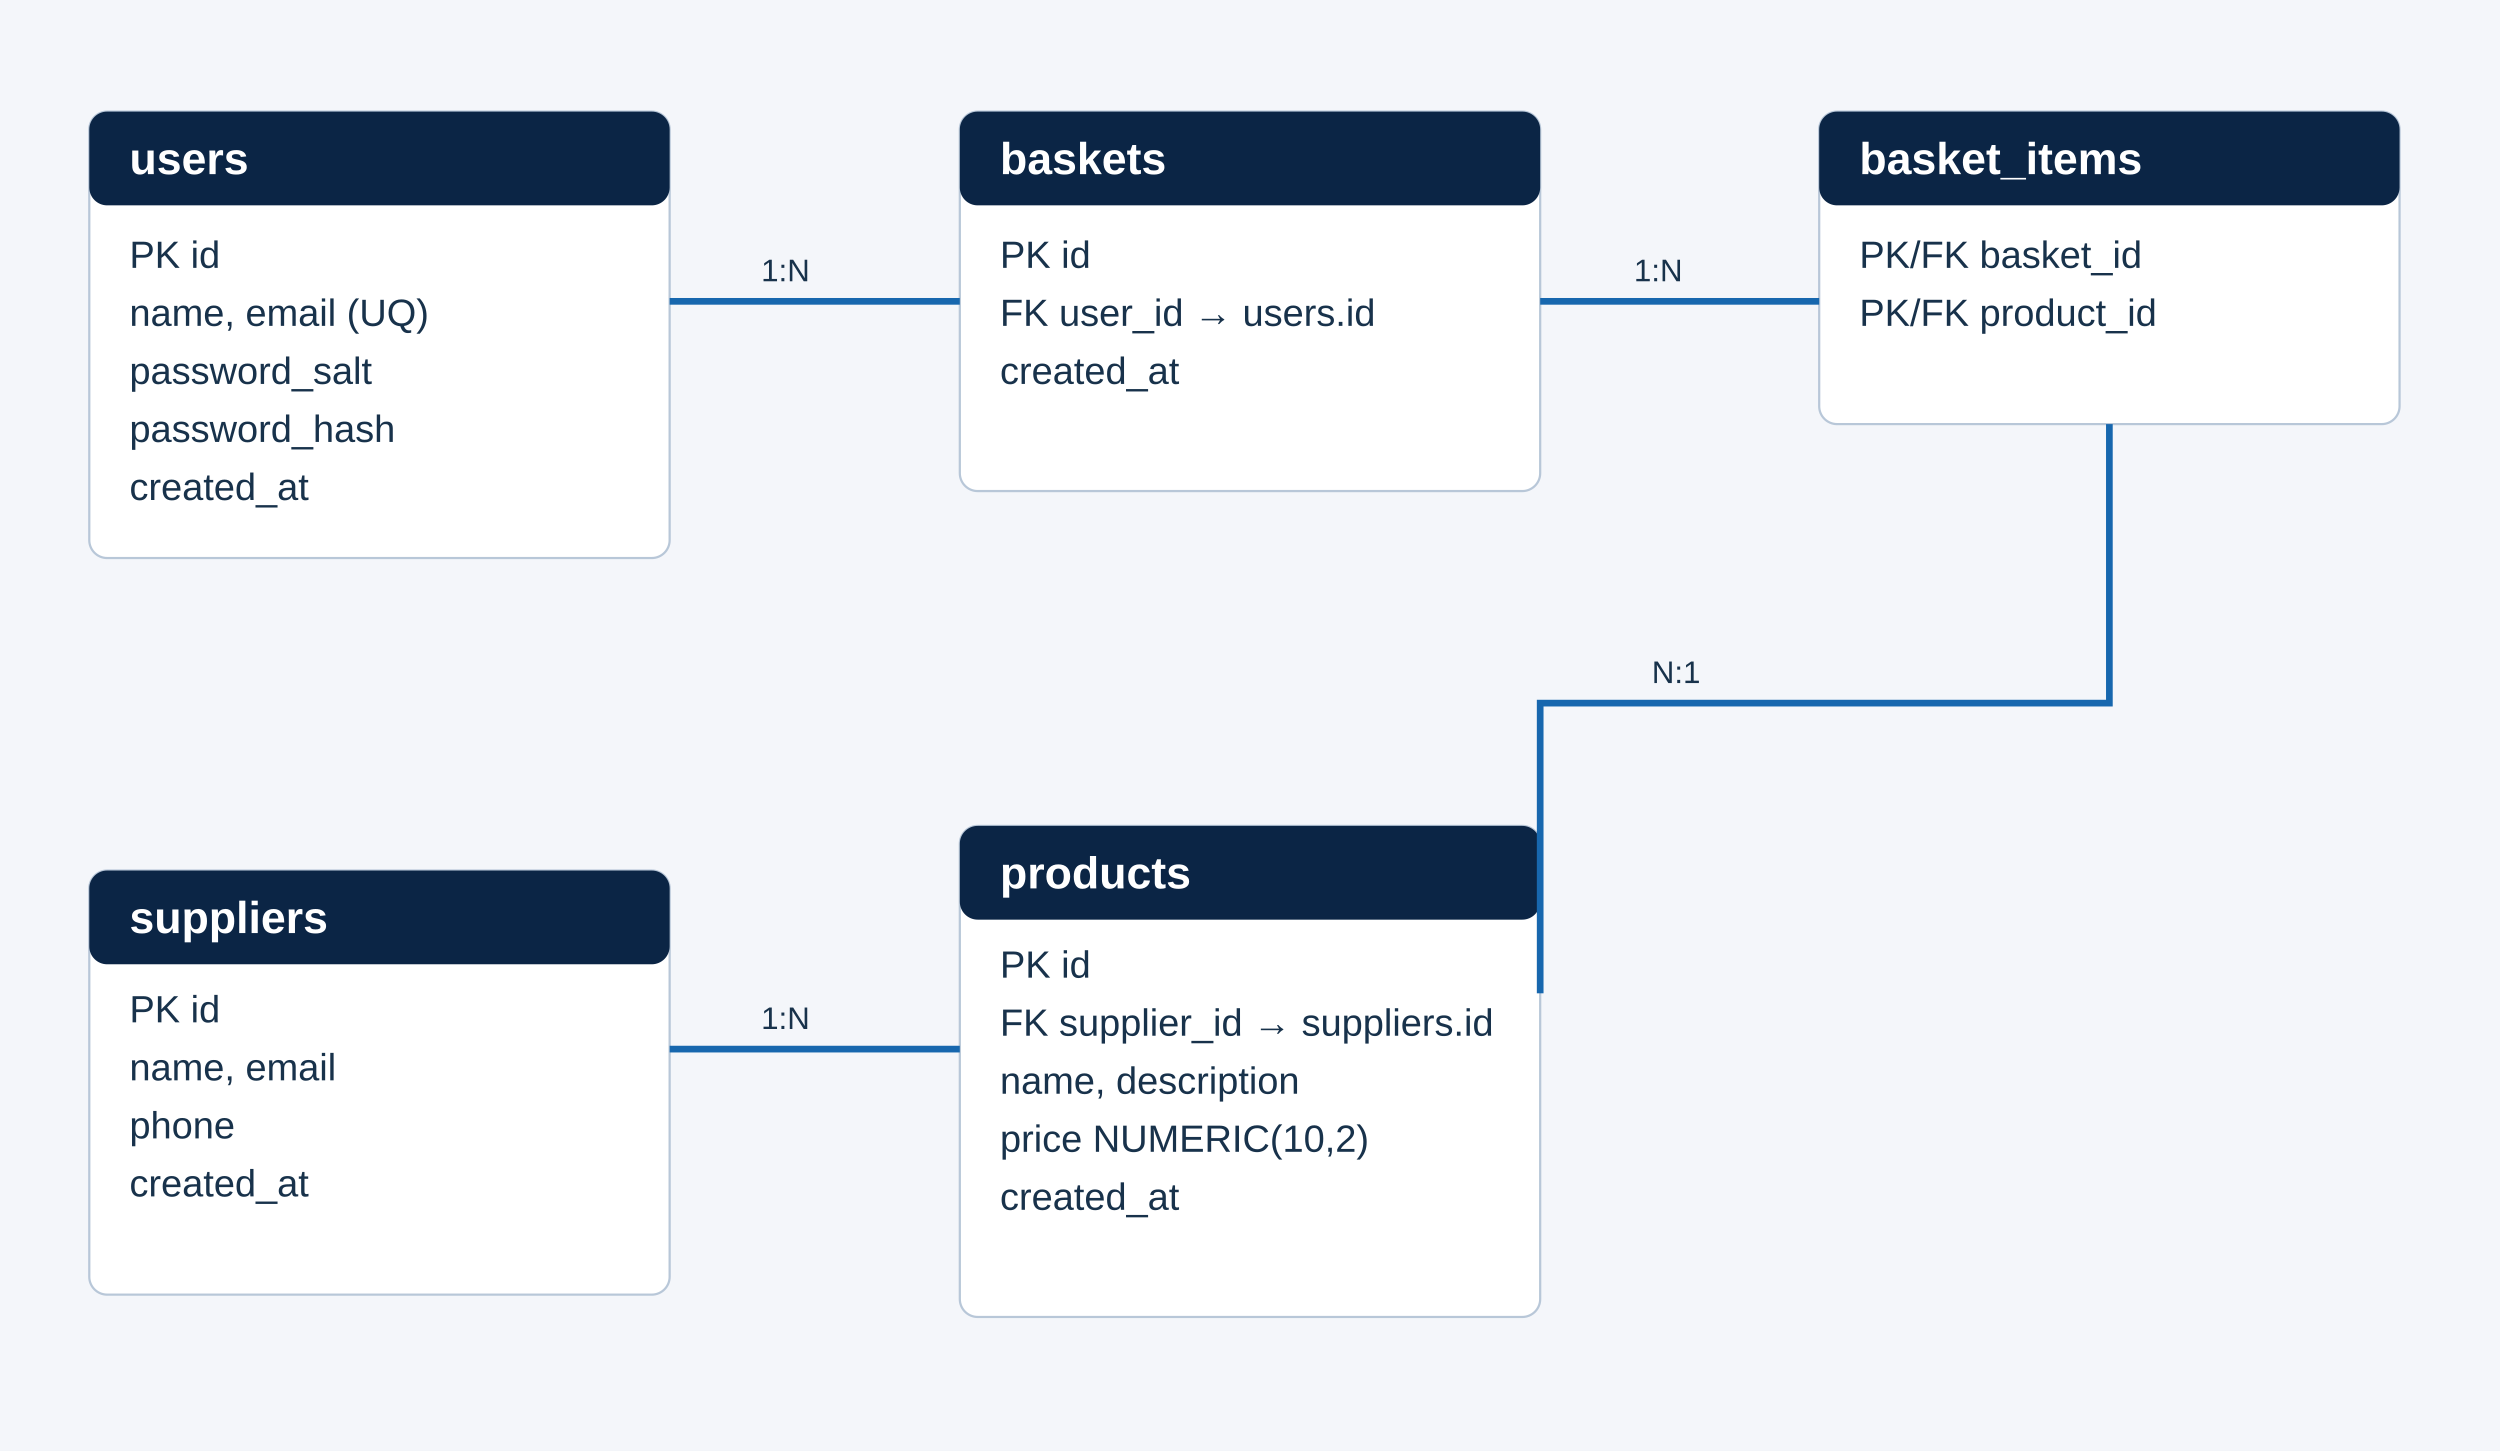
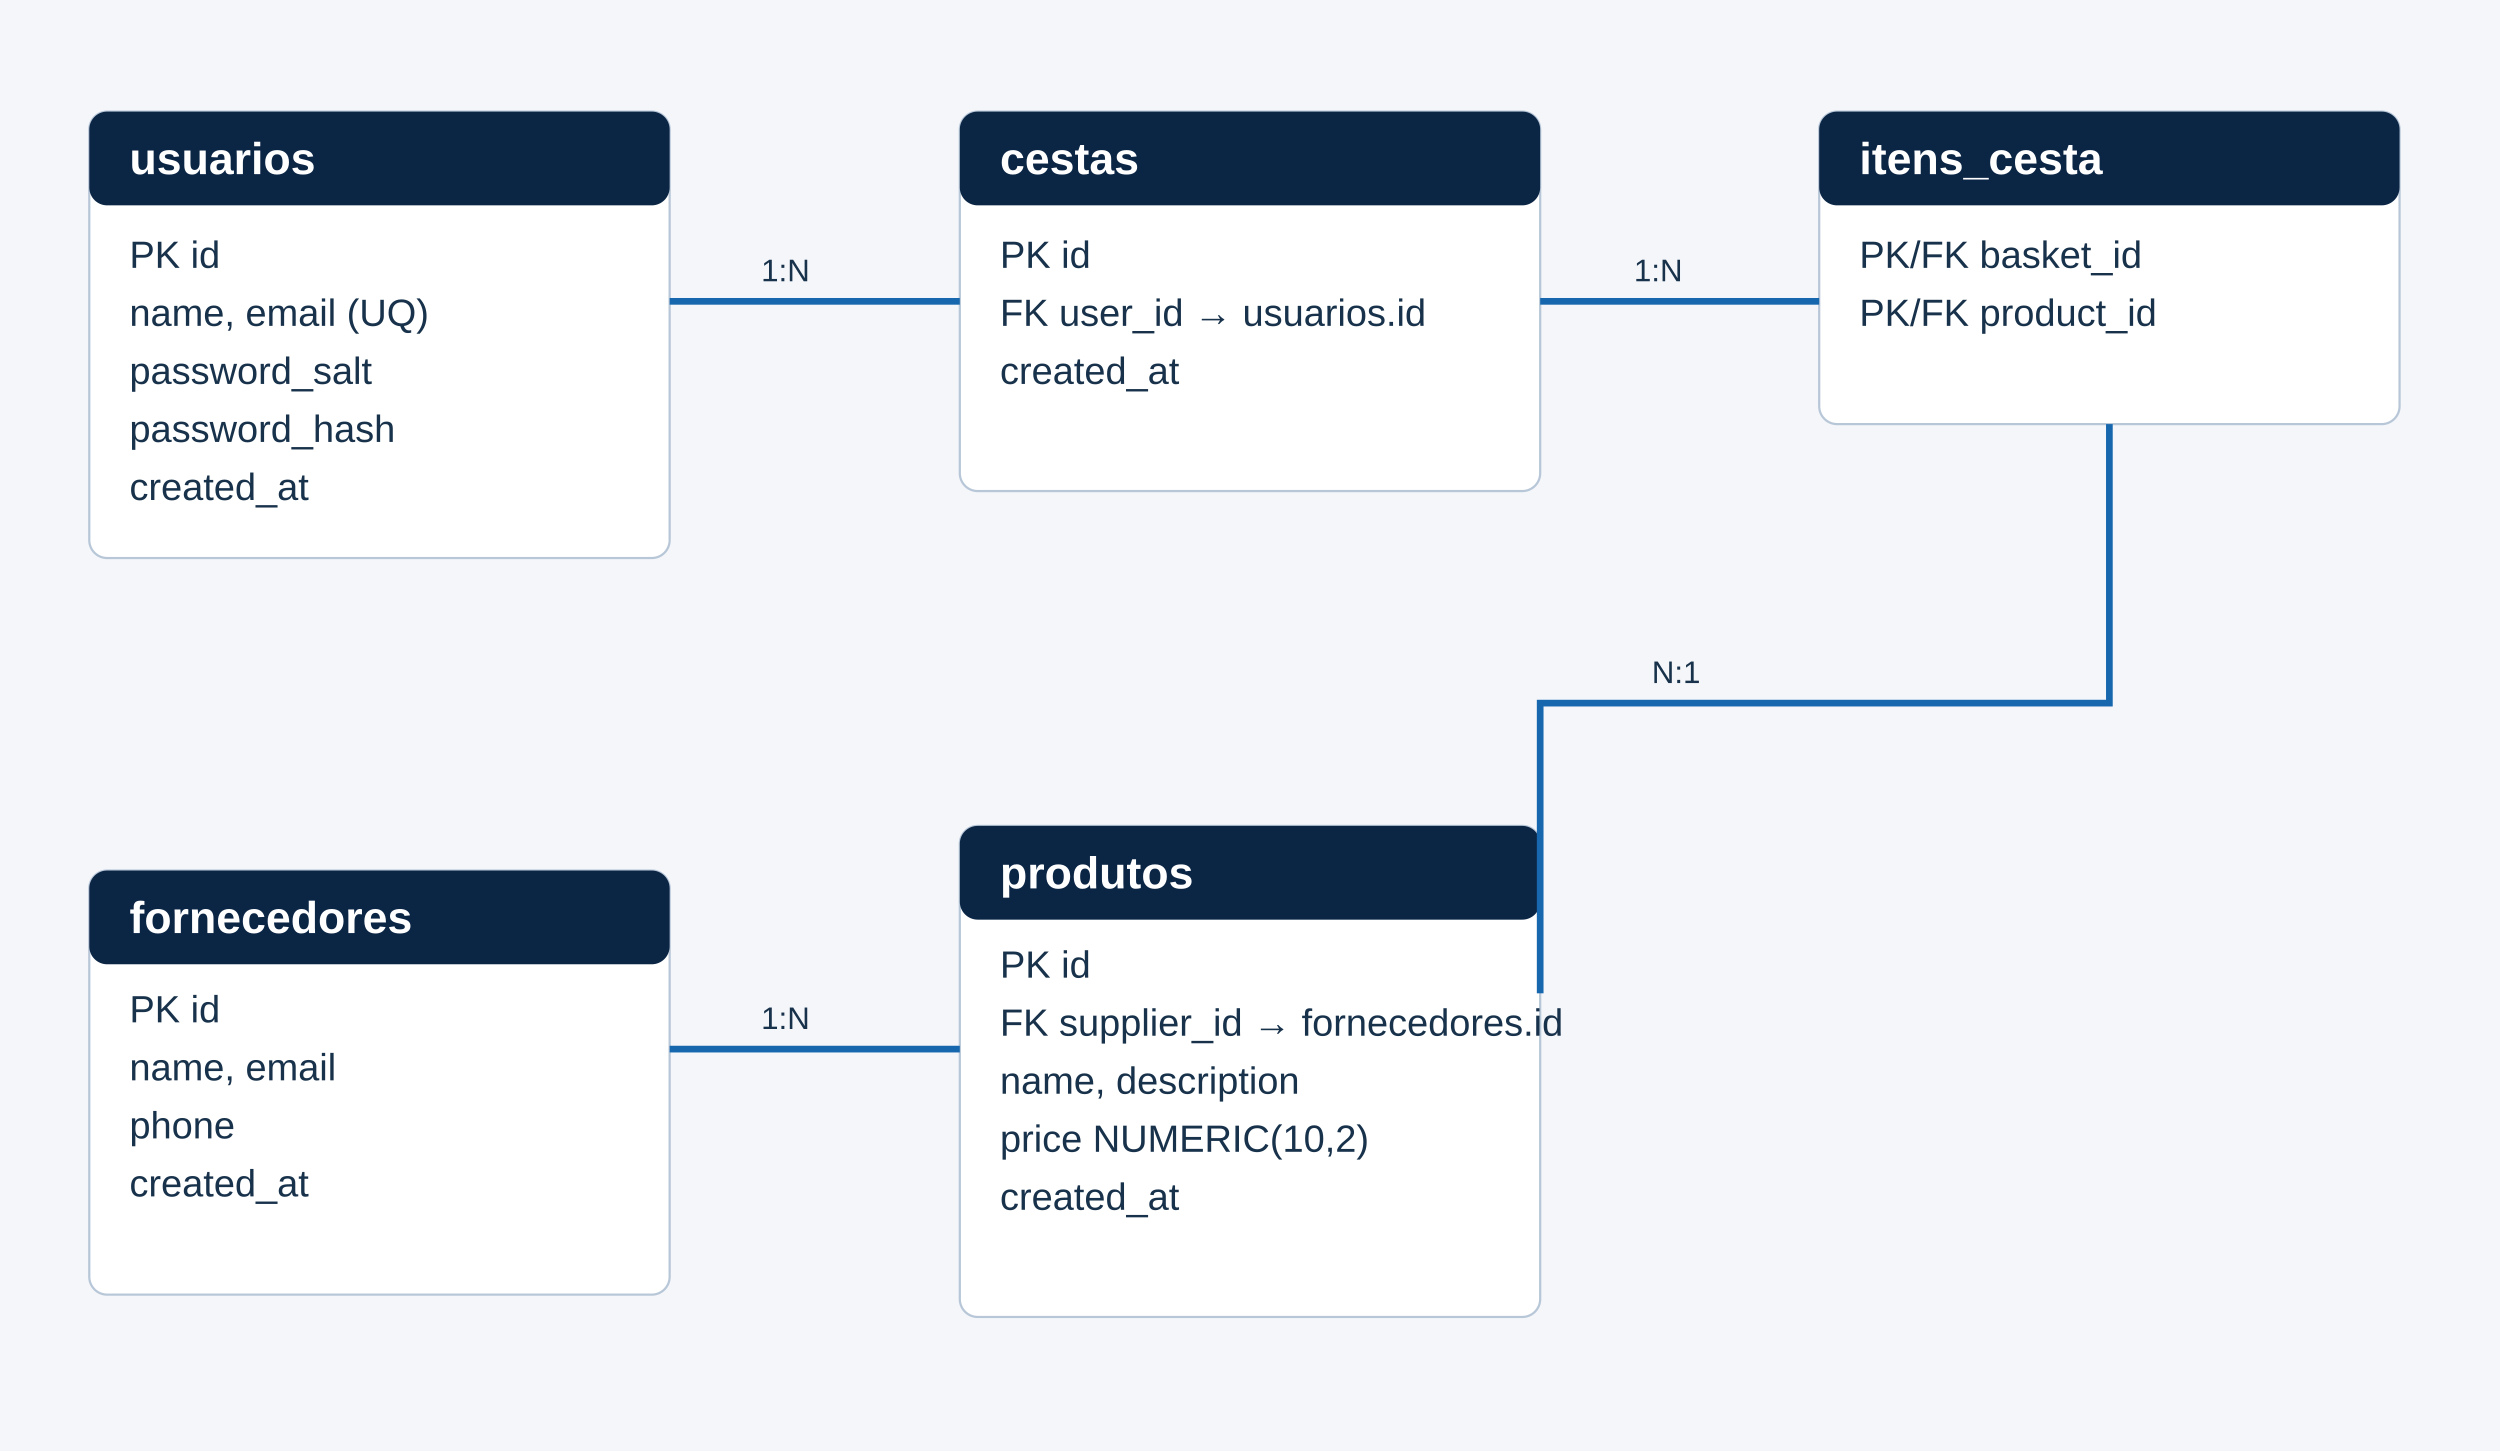
<svg xmlns="http://www.w3.org/2000/svg" viewBox="0 0 1120 650" width="1120" height="650">
  <rect width="1120" height="650" fill="#f4f6fa" />
  <style>text{font-family:Arial,sans-serif;fill:#18324b;font-size:17px}.head{fill:white;font-weight:bold;font-size:20px}.line{stroke:#1767ae;stroke-width:3;fill:none}.small{font-size:14px}</style>
  <g>
    <rect x="40" y="50" width="260" height="200" rx="8" fill="white" stroke="#b8c7d8" />
    <rect x="40" y="50" width="260" height="42" rx="8" fill="#0b2545" />
-     <text x="58" y="78" class="head">users</text>
+     <text x="58" y="78" class="head">usuarios</text>
    <text x="58" y="120">PK id</text>
    <text x="58" y="146">name, email (UQ)</text>
    <text x="58" y="172">password_salt</text>
    <text x="58" y="198">password_hash</text>
    <text x="58" y="224">created_at</text>
  </g>
  <g>
    <rect x="430" y="50" width="260" height="170" rx="8" fill="white" stroke="#b8c7d8" />
    <rect x="430" y="50" width="260" height="42" rx="8" fill="#0b2545" />
-     <text x="448" y="78" class="head">baskets</text>
+     <text x="448" y="78" class="head">cestas</text>
    <text x="448" y="120">PK id</text>
-     <text x="448" y="146">FK user_id → users.id</text>
+     <text x="448" y="146">FK user_id → usuarios.id</text>
    <text x="448" y="172">created_at</text>
  </g>
  <g>
    <rect x="815" y="50" width="260" height="140" rx="8" fill="white" stroke="#b8c7d8" />
    <rect x="815" y="50" width="260" height="42" rx="8" fill="#0b2545" />
-     <text x="833" y="78" class="head">basket_items</text>
+     <text x="833" y="78" class="head">itens_cesta</text>
    <text x="833" y="120">PK/FK basket_id</text>
    <text x="833" y="146">PK/FK product_id</text>
  </g>
  <g>
    <rect x="430" y="370" width="260" height="220" rx="8" fill="white" stroke="#b8c7d8" />
    <rect x="430" y="370" width="260" height="42" rx="8" fill="#0b2545" />
-     <text x="448" y="398" class="head">products</text>
+     <text x="448" y="398" class="head">produtos</text>
    <text x="448" y="438">PK id</text>
-     <text x="448" y="464">FK supplier_id → suppliers.id</text>
+     <text x="448" y="464">FK supplier_id → fornecedores.id</text>
    <text x="448" y="490">name, description</text>
    <text x="448" y="516">price NUMERIC(10,2)</text>
    <text x="448" y="542">created_at</text>
  </g>
  <g>
    <rect x="40" y="390" width="260" height="190" rx="8" fill="white" stroke="#b8c7d8" />
    <rect x="40" y="390" width="260" height="42" rx="8" fill="#0b2545" />
-     <text x="58" y="418" class="head">suppliers</text>
+     <text x="58" y="418" class="head">fornecedores</text>
    <text x="58" y="458">PK id</text>
    <text x="58" y="484">name, email</text>
    <text x="58" y="510">phone</text>
    <text x="58" y="536">created_at</text>
  </g>
  <path class="line" d="M300 135H430 M690 135H815 M945 190V315H690V445 M300 470H430" />
  <text x="341" y="126" class="small">1:N</text>
  <text x="732" y="126" class="small">1:N</text>
  <text x="740" y="306" class="small">N:1</text>
  <text x="341" y="461" class="small">1:N</text>
</svg>
